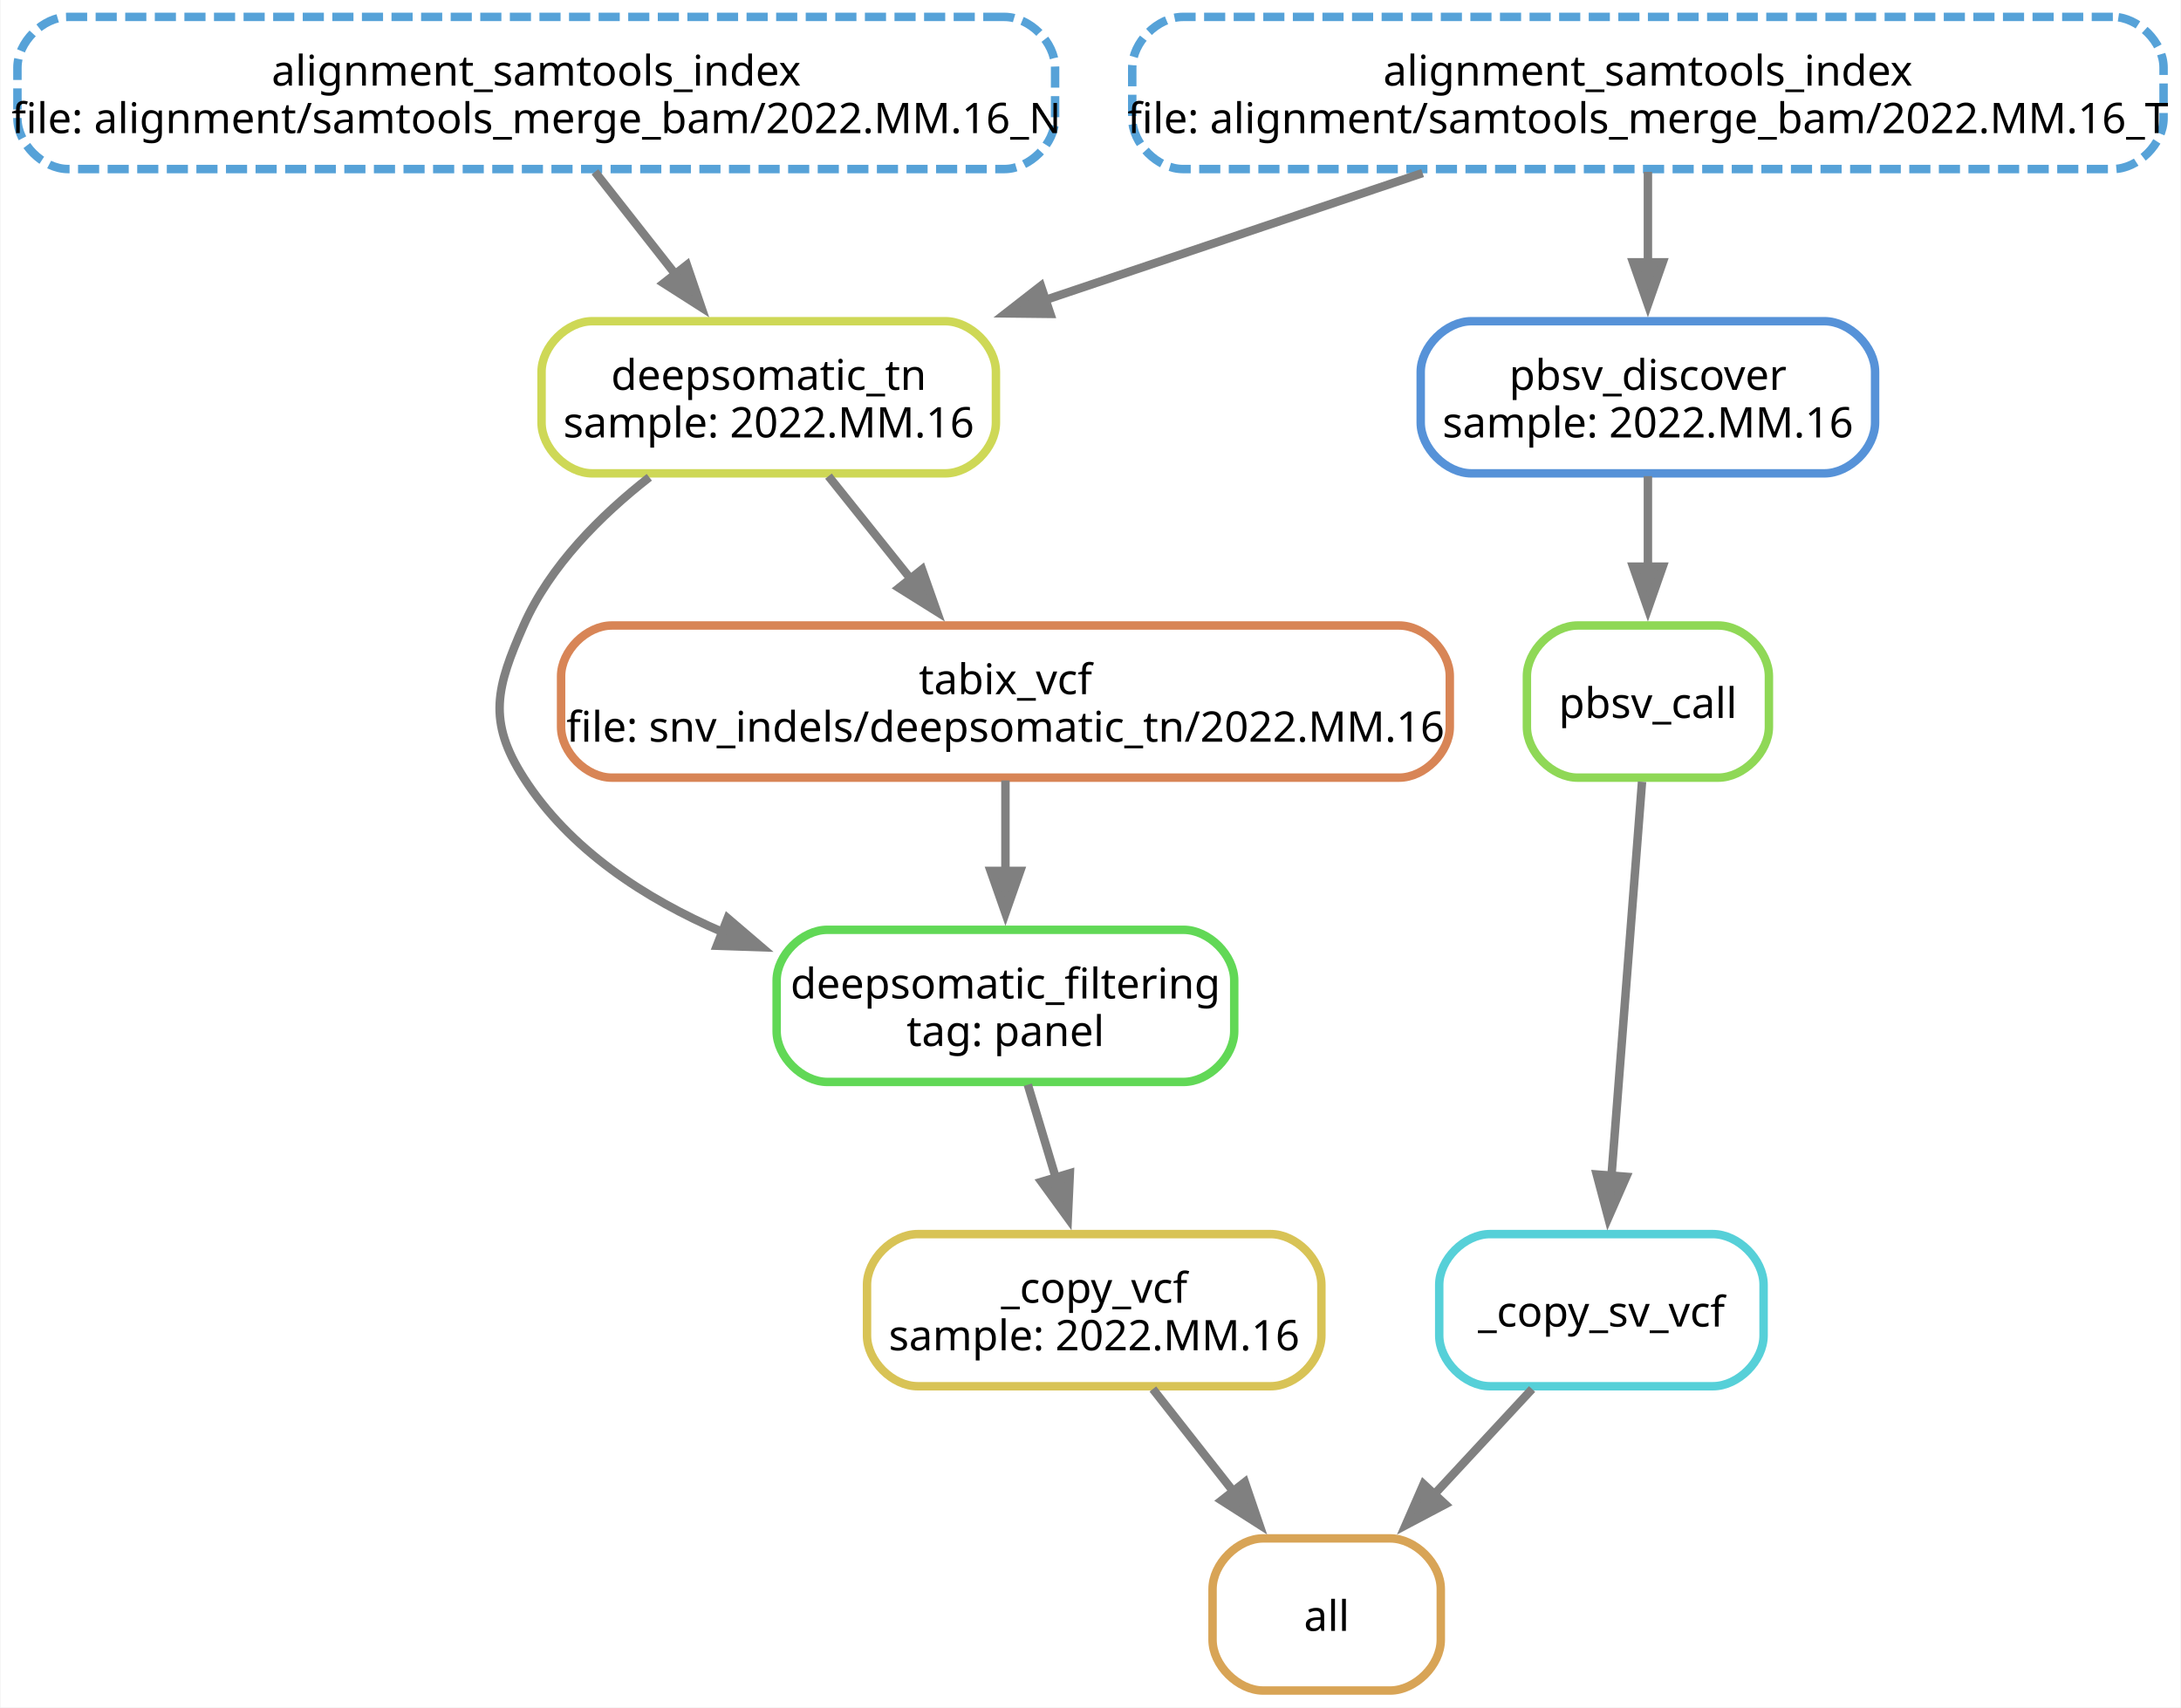
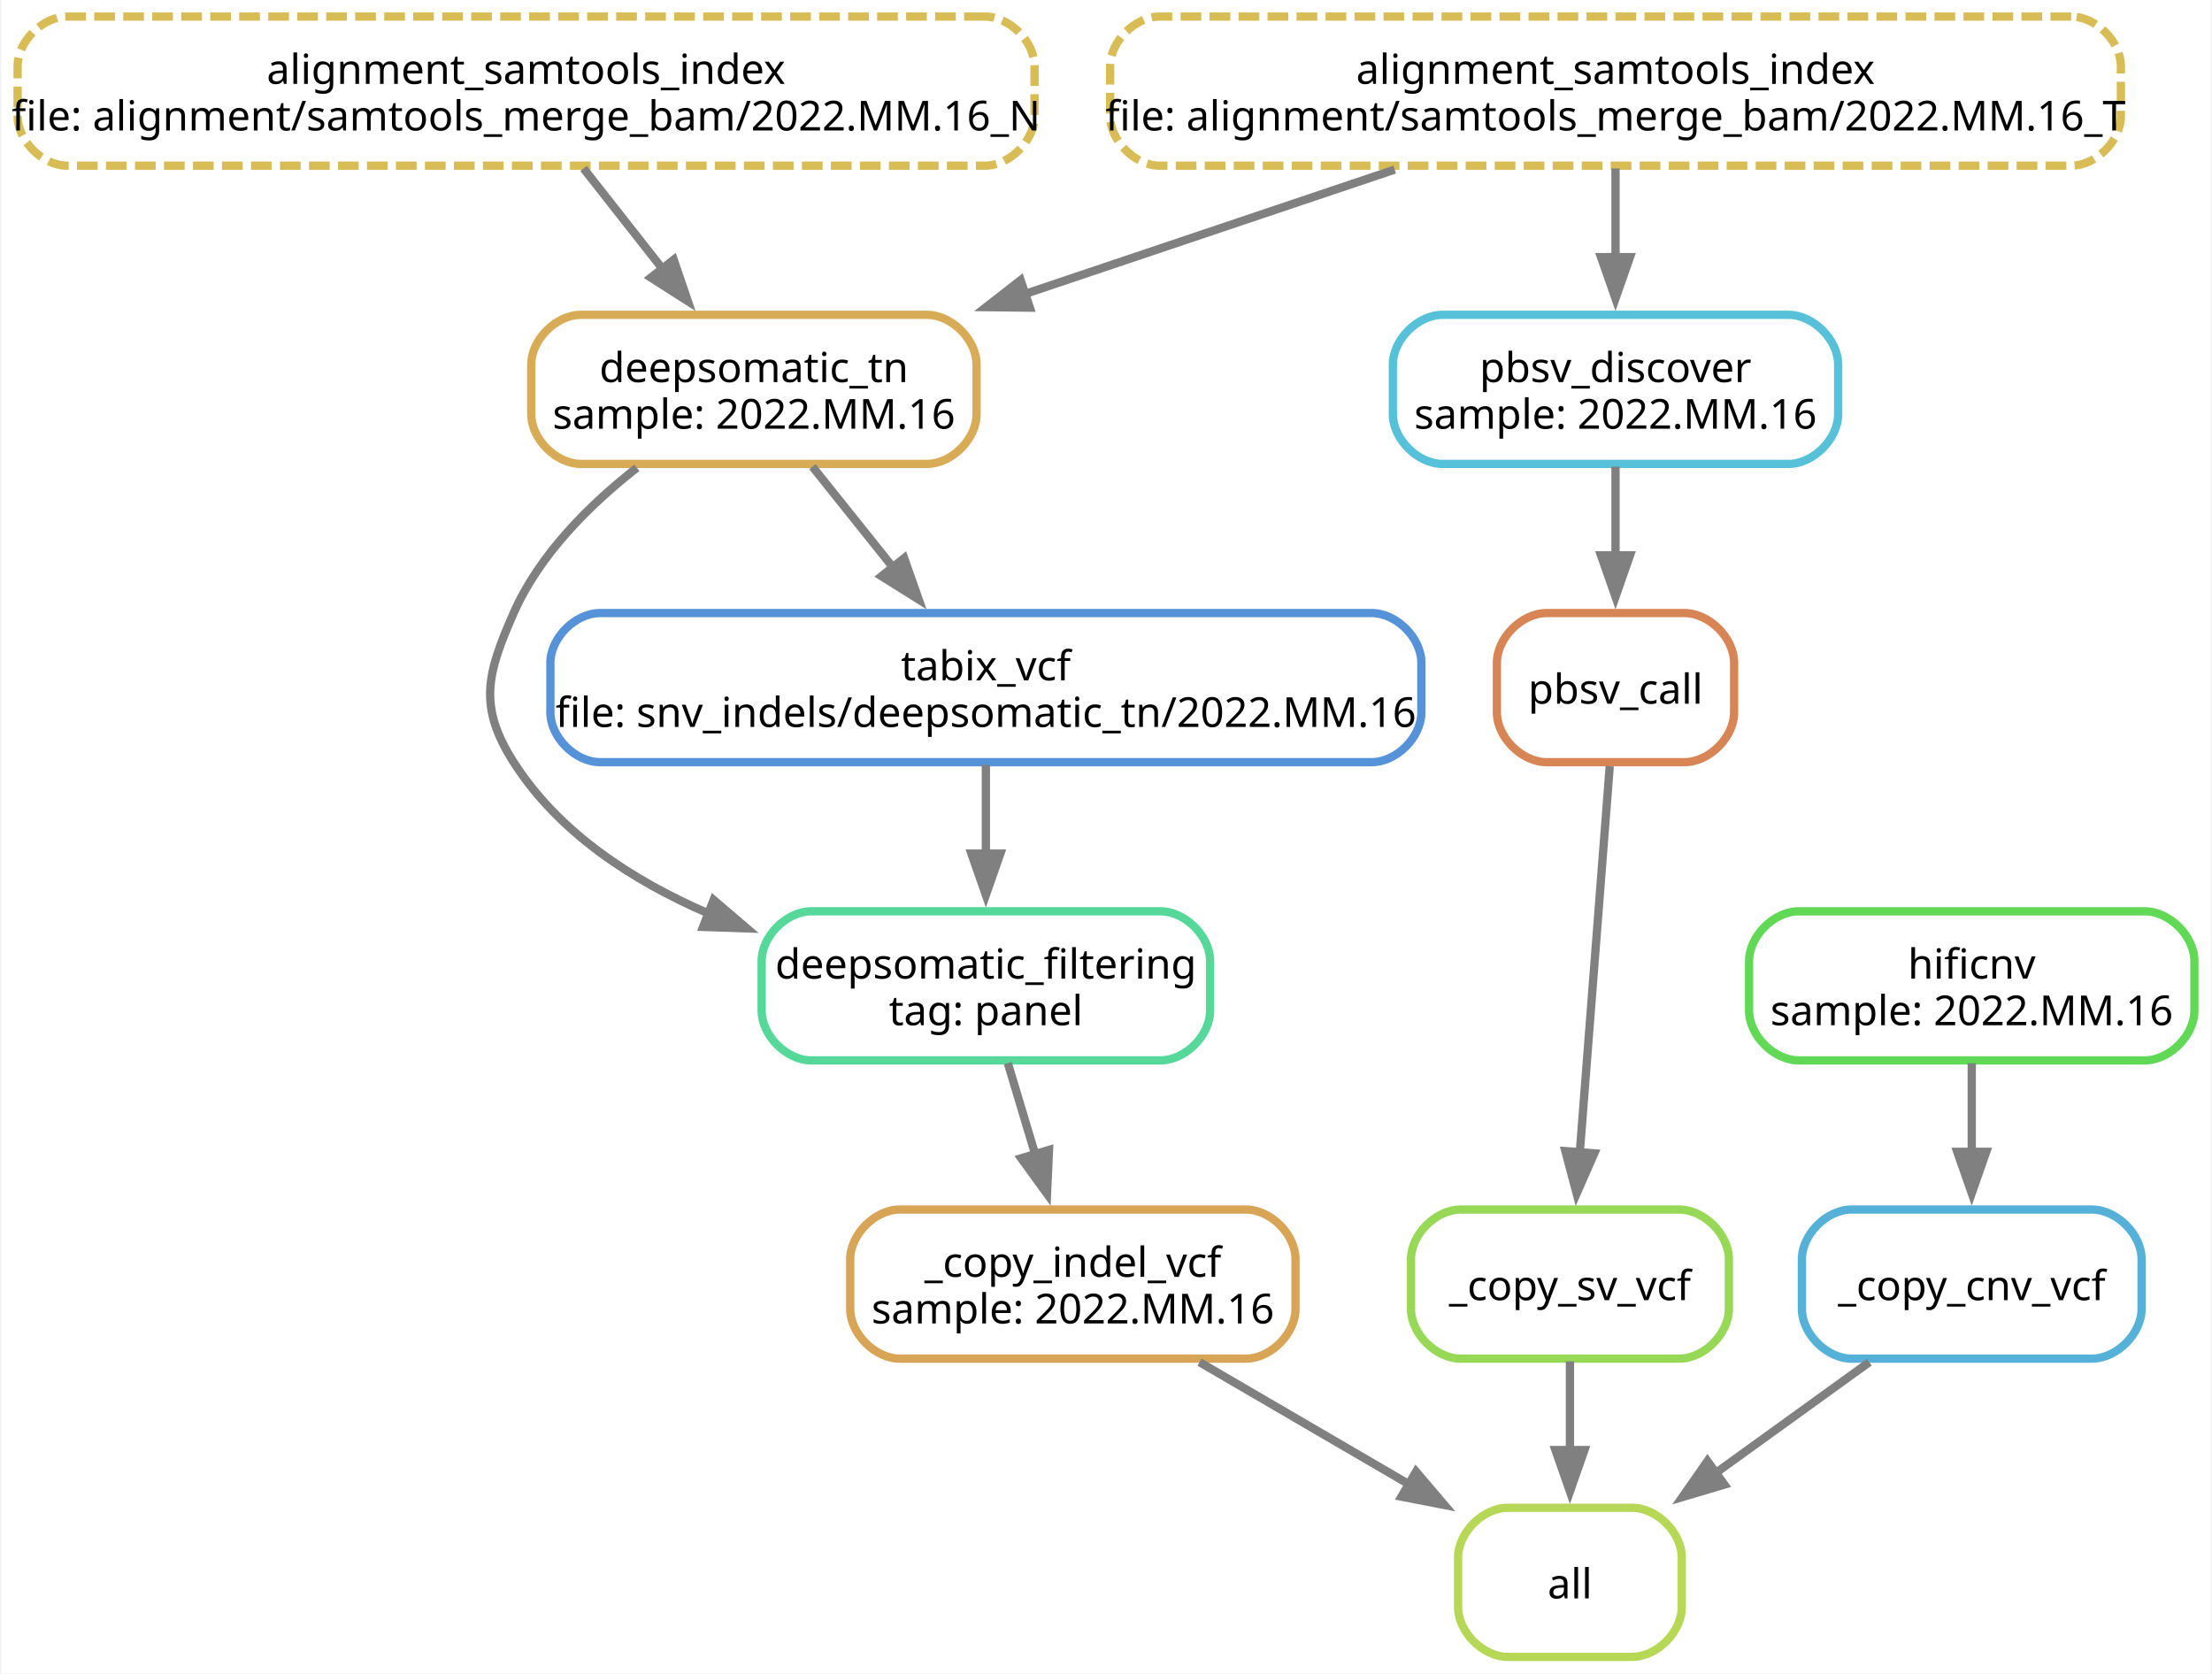
- <svg xmlns="http://www.w3.org/2000/svg" width="516pt" height="404pt" viewBox="0.00 0.00 515.75 404.00">
+ <svg xmlns="http://www.w3.org/2000/svg" width="534pt" height="404pt" viewBox="0.00 0.00 533.50 404.00">
  <g id="graph0" class="graph" transform="scale(1 1) rotate(0) translate(4 400)">
-     <polygon fill="white" stroke="none" points="-4,4 -4,-400 511.75,-400 511.75,4 -4,4" />
+     <polygon fill="white" stroke="none" points="-4,4 -4,-400 529.5,-400 529.5,4 -4,4" />
    <g id="node1" class="node">
-       <path fill="none" stroke="#d8a456" stroke-width="2" d="M324.75,-36C324.75,-36 294.75,-36 294.75,-36 288.75,-36 282.75,-30 282.75,-24 282.75,-24 282.75,-12 282.75,-12 282.75,-6 288.75,0 294.75,0 294.75,0 324.75,0 324.75,0 330.75,0 336.75,-6 336.75,-12 336.75,-12 336.75,-24 336.75,-24 336.75,-30 330.75,-36 324.75,-36" />
-       <text text-anchor="middle" x="309.75" y="-14.12" font-family="sans" font-size="10.00">all</text>
+       <path fill="none" stroke="#b6d856" stroke-width="2" d="M389.75,-36C389.75,-36 359.75,-36 359.75,-36 353.75,-36 347.75,-30 347.75,-24 347.75,-24 347.75,-12 347.75,-12 347.75,-6 353.75,0 359.75,0 359.75,0 389.75,0 389.75,0 395.75,0 401.75,-6 401.75,-12 401.75,-12 401.75,-24 401.75,-24 401.75,-30 395.75,-36 389.75,-36" />
+       <text text-anchor="middle" x="374.75" y="-14.12" font-family="sans" font-size="10.00">all</text>
    </g>
    <g id="node2" class="node">
-       <path fill="none" stroke="#d8c356" stroke-width="2" d="M296.5,-108C296.5,-108 213,-108 213,-108 207,-108 201,-102 201,-96 201,-96 201,-84 201,-84 201,-78 207,-72 213,-72 213,-72 296.5,-72 296.5,-72 302.5,-72 308.5,-78 308.5,-84 308.5,-84 308.5,-96 308.5,-96 308.5,-102 302.5,-108 296.5,-108" />
-       <text text-anchor="middle" x="254.75" y="-91.75" font-family="sans" font-size="10.00">_copy_vcf</text>
+       <path fill="none" stroke="#d8a456" stroke-width="2" d="M296.5,-108C296.5,-108 213,-108 213,-108 207,-108 201,-102 201,-96 201,-96 201,-84 201,-84 201,-78 207,-72 213,-72 213,-72 296.5,-72 296.5,-72 302.5,-72 308.5,-78 308.5,-84 308.5,-84 308.5,-96 308.5,-96 308.5,-102 302.5,-108 296.5,-108" />
+       <text text-anchor="middle" x="254.75" y="-91.75" font-family="sans" font-size="10.00">_copy_indel_vcf</text>
      <text text-anchor="middle" x="254.75" y="-80.5" font-family="sans" font-size="10.00">sample: 2022.MM.16</text>
    </g>
    <g id="edge1" class="edge">
-       <path fill="none" stroke="grey" stroke-width="2" d="M268.63,-71.34C274.45,-63.93 281.35,-55.14 287.83,-46.9" />
-       <polygon fill="grey" stroke="grey" stroke-width="2" points="290.39,-49.31 293.81,-39.28 284.88,-44.98 290.39,-49.31" />
+       <path fill="none" stroke="grey" stroke-width="2" d="M285.34,-71.15C300.8,-62.14 319.72,-51.1 336.17,-41.51" />
+       <polygon fill="grey" stroke="grey" stroke-width="2" points="337.6,-44.72 344.47,-36.66 334.07,-38.68 337.6,-44.72" />
    </g>
    <g id="node3" class="node">
-       <path fill="none" stroke="#61d856" stroke-width="2" d="M275.88,-180C275.88,-180 191.62,-180 191.62,-180 185.62,-180 179.62,-174 179.62,-168 179.62,-168 179.62,-156 179.62,-156 179.62,-150 185.62,-144 191.62,-144 191.62,-144 275.88,-144 275.88,-144 281.88,-144 287.88,-150 287.88,-156 287.88,-156 287.88,-168 287.88,-168 287.88,-174 281.88,-180 275.88,-180" />
+       <path fill="none" stroke="#56d89a" stroke-width="2" d="M275.88,-180C275.88,-180 191.62,-180 191.62,-180 185.62,-180 179.62,-174 179.62,-168 179.62,-168 179.62,-156 179.62,-156 179.62,-150 185.62,-144 191.62,-144 191.62,-144 275.88,-144 275.88,-144 281.88,-144 287.88,-150 287.88,-156 287.88,-156 287.88,-168 287.88,-168 287.88,-174 281.88,-180 275.88,-180" />
      <text text-anchor="middle" x="233.75" y="-163.75" font-family="sans" font-size="10.00">deepsomatic_filtering</text>
      <text text-anchor="middle" x="233.75" y="-152.5" font-family="sans" font-size="10.00">tag: panel</text>
    </g>
-     <g id="edge3" class="edge">
+     <g id="edge4" class="edge">
      <path fill="none" stroke="grey" stroke-width="2" d="M239.05,-143.34C241.07,-136.59 243.44,-128.69 245.72,-121.11" />
      <polygon fill="grey" stroke="grey" stroke-width="2" points="248.99,-122.39 248.51,-111.8 242.28,-120.37 248.99,-122.39" />
    </g>
    <g id="node4" class="node">
-       <path fill="none" stroke="#ced856" stroke-width="2" d="M219.5,-324C219.5,-324 136,-324 136,-324 130,-324 124,-318 124,-312 124,-312 124,-300 124,-300 124,-294 130,-288 136,-288 136,-288 219.5,-288 219.5,-288 225.5,-288 231.5,-294 231.5,-300 231.5,-300 231.5,-312 231.5,-312 231.5,-318 225.5,-324 219.5,-324" />
+       <path fill="none" stroke="#d8ac56" stroke-width="2" d="M219.5,-324C219.5,-324 136,-324 136,-324 130,-324 124,-318 124,-312 124,-312 124,-300 124,-300 124,-294 130,-288 136,-288 136,-288 219.5,-288 219.5,-288 225.5,-288 231.5,-294 231.5,-300 231.5,-300 231.5,-312 231.5,-312 231.5,-318 225.5,-324 219.5,-324" />
      <text text-anchor="middle" x="177.75" y="-307.75" font-family="sans" font-size="10.00">deepsomatic_tn</text>
      <text text-anchor="middle" x="177.75" y="-296.5" font-family="sans" font-size="10.00">sample: 2022.MM.16</text>
    </g>
-     <g id="edge4" class="edge">
+     <g id="edge5" class="edge">
      <path fill="none" stroke="grey" stroke-width="2" d="M149.5,-287.07C138,-278.08 125.97,-266.1 119.75,-252 113.3,-237.36 111.15,-229.49 119.75,-216 130.58,-199.02 148.42,-187.39 166.8,-179.47" />
      <polygon fill="grey" stroke="grey" stroke-width="2" points="168.02,-182.75 176.07,-175.87 165.48,-176.23 168.02,-182.75" />
    </g>
    <g id="node7" class="node">
-       <path fill="none" stroke="#d88556" stroke-width="2" d="M326.88,-252C326.88,-252 140.62,-252 140.62,-252 134.62,-252 128.62,-246 128.62,-240 128.62,-240 128.62,-228 128.62,-228 128.62,-222 134.62,-216 140.62,-216 140.62,-216 326.88,-216 326.88,-216 332.88,-216 338.88,-222 338.88,-228 338.88,-228 338.88,-240 338.88,-240 338.88,-246 332.88,-252 326.88,-252" />
+       <path fill="none" stroke="#5692d8" stroke-width="2" d="M326.88,-252C326.88,-252 140.62,-252 140.62,-252 134.62,-252 128.62,-246 128.62,-240 128.62,-240 128.62,-228 128.62,-228 128.62,-222 134.62,-216 140.62,-216 140.62,-216 326.88,-216 326.88,-216 332.88,-216 338.88,-222 338.88,-228 338.88,-228 338.88,-240 338.88,-240 338.88,-246 332.88,-252 326.88,-252" />
      <text text-anchor="middle" x="233.75" y="-235.75" font-family="sans" font-size="10.00">tabix_vcf</text>
      <text text-anchor="middle" x="233.75" y="-224.5" font-family="sans" font-size="10.00">file: snv_indels/deepsomatic_tn/2022.MM.16</text>
    </g>
-     <g id="edge8" class="edge">
+     <g id="edge9" class="edge">
      <path fill="none" stroke="grey" stroke-width="2" d="M191.88,-287.34C197.8,-279.93 204.84,-271.14 211.43,-262.9" />
      <polygon fill="grey" stroke="grey" stroke-width="2" points="214.02,-265.26 217.54,-255.27 208.56,-260.89 214.02,-265.26" />
    </g>
    <g id="node5" class="node">
-       <path fill="none" stroke="#56a2d8" stroke-width="2" stroke-dasharray="5,2" d="M233.5,-396C233.5,-396 12,-396 12,-396 6,-396 0,-390 0,-384 0,-384 0,-372 0,-372 0,-366 6,-360 12,-360 12,-360 233.5,-360 233.5,-360 239.5,-360 245.5,-366 245.5,-372 245.5,-372 245.5,-384 245.5,-384 245.5,-390 239.5,-396 233.5,-396" />
+       <path fill="none" stroke="#d8bc56" stroke-width="2" stroke-dasharray="5,2" d="M233.5,-396C233.5,-396 12,-396 12,-396 6,-396 0,-390 0,-384 0,-384 0,-372 0,-372 0,-366 6,-360 12,-360 12,-360 233.5,-360 233.5,-360 239.5,-360 245.5,-366 245.5,-372 245.5,-372 245.5,-384 245.5,-384 245.5,-390 239.5,-396 233.5,-396" />
      <text text-anchor="middle" x="122.75" y="-379.75" font-family="sans" font-size="10.00">alignment_samtools_index</text>
      <text text-anchor="middle" x="122.75" y="-368.5" font-family="sans" font-size="10.00">file: alignment/samtools_merge_bam/2022.MM.16_N</text>
    </g>
-     <g id="edge6" class="edge">
+     <g id="edge7" class="edge">
      <path fill="none" stroke="grey" stroke-width="2" d="M136.63,-359.34C142.45,-351.93 149.35,-343.14 155.83,-334.9" />
      <polygon fill="grey" stroke="grey" stroke-width="2" points="158.39,-337.31 161.81,-327.28 152.88,-332.98 158.39,-337.31" />
    </g>
    <g id="node6" class="node">
-       <path fill="none" stroke="#56a2d8" stroke-width="2" stroke-dasharray="5,2" d="M495.75,-396C495.75,-396 275.75,-396 275.75,-396 269.75,-396 263.75,-390 263.75,-384 263.75,-384 263.75,-372 263.75,-372 263.75,-366 269.75,-360 275.75,-360 275.75,-360 495.75,-360 495.75,-360 501.75,-360 507.75,-366 507.75,-372 507.75,-372 507.75,-384 507.75,-384 507.75,-390 501.75,-396 495.75,-396" />
+       <path fill="none" stroke="#d8bc56" stroke-width="2" stroke-dasharray="5,2" d="M495.75,-396C495.75,-396 275.75,-396 275.75,-396 269.75,-396 263.75,-390 263.75,-384 263.75,-384 263.75,-372 263.75,-372 263.75,-366 269.75,-360 275.75,-360 275.75,-360 495.75,-360 495.75,-360 501.75,-360 507.75,-366 507.75,-372 507.75,-372 507.75,-384 507.75,-384 507.75,-390 501.75,-396 495.75,-396" />
      <text text-anchor="middle" x="385.75" y="-379.75" font-family="sans" font-size="10.00">alignment_samtools_index</text>
      <text text-anchor="middle" x="385.75" y="-368.5" font-family="sans" font-size="10.00">file: alignment/samtools_merge_bam/2022.MM.16_T</text>
    </g>
-     <g id="edge7" class="edge">
+     <g id="edge8" class="edge">
      <path fill="none" stroke="grey" stroke-width="2" d="M332.45,-359.06C305.18,-349.88 271.74,-338.63 242.93,-328.94" />
      <polygon fill="grey" stroke="grey" stroke-width="2" points="244.37,-325.73 233.78,-325.85 242.14,-332.36 244.37,-325.73" />
    </g>
    <g id="node10" class="node">
-       <path fill="none" stroke="#5692d8" stroke-width="2" d="M427.5,-324C427.5,-324 344,-324 344,-324 338,-324 332,-318 332,-312 332,-312 332,-300 332,-300 332,-294 338,-288 344,-288 344,-288 427.5,-288 427.5,-288 433.5,-288 439.5,-294 439.5,-300 439.5,-300 439.5,-312 439.5,-312 439.5,-318 433.5,-324 427.5,-324" />
+       <path fill="none" stroke="#56c1d8" stroke-width="2" d="M427.5,-324C427.5,-324 344,-324 344,-324 338,-324 332,-318 332,-312 332,-312 332,-300 332,-300 332,-294 338,-288 344,-288 344,-288 427.5,-288 427.5,-288 433.5,-288 439.5,-294 439.5,-300 439.5,-300 439.5,-312 439.5,-312 439.5,-318 433.5,-324 427.5,-324" />
      <text text-anchor="middle" x="385.75" y="-307.75" font-family="sans" font-size="10.00">pbsv_discover</text>
      <text text-anchor="middle" x="385.75" y="-296.5" font-family="sans" font-size="10.00">sample: 2022.MM.16</text>
    </g>
-     <g id="edge11" class="edge">
+     <g id="edge12" class="edge">
      <path fill="none" stroke="grey" stroke-width="2" d="M385.75,-359.34C385.75,-352.75 385.75,-345.08 385.75,-337.67" />
      <polygon fill="grey" stroke="grey" stroke-width="2" points="389.25,-337.93 385.75,-327.93 382.25,-337.93 389.25,-337.93" />
    </g>
-     <g id="edge5" class="edge">
+     <g id="edge6" class="edge">
      <path fill="none" stroke="grey" stroke-width="2" d="M233.75,-215.34C233.75,-208.75 233.75,-201.08 233.75,-193.67" />
      <polygon fill="grey" stroke="grey" stroke-width="2" points="237.25,-193.93 233.75,-183.93 230.25,-193.93 237.25,-193.93" />
    </g>
    <g id="node8" class="node">
-       <path fill="none" stroke="#56d0d8" stroke-width="2" d="M401.12,-108C401.12,-108 348.38,-108 348.38,-108 342.38,-108 336.38,-102 336.38,-96 336.38,-96 336.38,-84 336.38,-84 336.38,-78 342.38,-72 348.38,-72 348.38,-72 401.12,-72 401.12,-72 407.12,-72 413.12,-78 413.12,-84 413.12,-84 413.12,-96 413.12,-96 413.12,-102 407.12,-108 401.12,-108" />
+       <path fill="none" stroke="#97d856" stroke-width="2" d="M401.12,-108C401.12,-108 348.38,-108 348.38,-108 342.38,-108 336.38,-102 336.38,-96 336.38,-96 336.38,-84 336.38,-84 336.38,-78 342.38,-72 348.38,-72 348.38,-72 401.12,-72 401.12,-72 407.12,-72 413.12,-78 413.12,-84 413.12,-84 413.12,-96 413.12,-96 413.12,-102 407.12,-108 401.12,-108" />
      <text text-anchor="middle" x="374.75" y="-86.12" font-family="sans" font-size="10.00">_copy_sv_vcf</text>
    </g>
    <g id="edge2" class="edge">
-       <path fill="none" stroke="grey" stroke-width="2" d="M358.35,-71.34C351.32,-63.77 342.95,-54.75 335.15,-46.35" />
-       <polygon fill="grey" stroke="grey" stroke-width="2" points="337.8,-44.07 328.43,-39.12 332.67,-48.83 337.8,-44.07" />
+       <path fill="none" stroke="grey" stroke-width="2" d="M374.75,-71.34C374.75,-64.75 374.75,-57.08 374.75,-49.67" />
+       <polygon fill="grey" stroke="grey" stroke-width="2" points="378.25,-49.93 374.75,-39.93 371.25,-49.93 378.25,-49.93" />
    </g>
    <g id="node9" class="node">
-       <path fill="none" stroke="#8fd856" stroke-width="2" d="M402.38,-252C402.38,-252 369.12,-252 369.12,-252 363.12,-252 357.12,-246 357.12,-240 357.12,-240 357.12,-228 357.12,-228 357.12,-222 363.12,-216 369.12,-216 369.12,-216 402.38,-216 402.38,-216 408.38,-216 414.38,-222 414.38,-228 414.38,-228 414.38,-240 414.38,-240 414.38,-246 408.38,-252 402.38,-252" />
+       <path fill="none" stroke="#d88556" stroke-width="2" d="M402.38,-252C402.38,-252 369.12,-252 369.12,-252 363.12,-252 357.12,-246 357.12,-240 357.12,-240 357.12,-228 357.12,-228 357.12,-222 363.12,-216 369.12,-216 369.12,-216 402.38,-216 402.38,-216 408.38,-216 414.38,-222 414.38,-228 414.38,-228 414.38,-240 414.38,-240 414.38,-246 408.38,-252 402.38,-252" />
      <text text-anchor="middle" x="385.75" y="-230.12" font-family="sans" font-size="10.00">pbsv_call</text>
    </g>
-     <g id="edge9" class="edge">
+     <g id="edge10" class="edge">
      <path fill="none" stroke="grey" stroke-width="2" d="M384.36,-215.02C382.54,-191.54 379.33,-150.11 377.12,-121.64" />
      <polygon fill="grey" stroke="grey" stroke-width="2" points="380.63,-121.56 376.37,-111.86 373.65,-122.1 380.63,-121.56" />
    </g>
-     <g id="edge10" class="edge">
+     <g id="edge11" class="edge">
      <path fill="none" stroke="grey" stroke-width="2" d="M385.75,-287.34C385.75,-280.75 385.75,-273.08 385.75,-265.67" />
      <polygon fill="grey" stroke="grey" stroke-width="2" points="389.25,-265.93 385.75,-255.93 382.25,-265.93 389.25,-265.93" />
    </g>
+     <g id="node11" class="node">
+       <path fill="none" stroke="#56b1d8" stroke-width="2" d="M500.75,-108C500.75,-108 442.75,-108 442.75,-108 436.75,-108 430.75,-102 430.75,-96 430.75,-96 430.75,-84 430.75,-84 430.75,-78 436.75,-72 442.75,-72 442.75,-72 500.75,-72 500.75,-72 506.75,-72 512.75,-78 512.75,-84 512.75,-84 512.75,-96 512.75,-96 512.75,-102 506.75,-108 500.75,-108" />
+       <text text-anchor="middle" x="471.75" y="-86.12" font-family="sans" font-size="10.00">_copy_cnv_vcf</text>
+     </g>
+     <g id="edge3" class="edge">
+       <path fill="none" stroke="grey" stroke-width="2" d="M447.02,-71.15C435.73,-63.01 422.16,-53.22 409.85,-44.33" />
+       <polygon fill="grey" stroke="grey" stroke-width="2" points="412.04,-41.6 401.89,-38.58 407.95,-47.27 412.04,-41.6" />
+     </g>
+     <g id="node12" class="node">
+       <path fill="none" stroke="#61d856" stroke-width="2" d="M513.5,-180C513.5,-180 430,-180 430,-180 424,-180 418,-174 418,-168 418,-168 418,-156 418,-156 418,-150 424,-144 430,-144 430,-144 513.5,-144 513.5,-144 519.5,-144 525.5,-150 525.5,-156 525.5,-156 525.5,-168 525.5,-168 525.5,-174 519.5,-180 513.5,-180" />
+       <text text-anchor="middle" x="471.75" y="-163.75" font-family="sans" font-size="10.00">hificnv</text>
+       <text text-anchor="middle" x="471.75" y="-152.5" font-family="sans" font-size="10.00">sample: 2022.MM.16</text>
+     </g>
+     <g id="edge13" class="edge">
+       <path fill="none" stroke="grey" stroke-width="2" d="M471.75,-143.34C471.75,-136.75 471.75,-129.08 471.75,-121.67" />
+       <polygon fill="grey" stroke="grey" stroke-width="2" points="475.25,-121.93 471.75,-111.93 468.25,-121.93 475.25,-121.93" />
+     </g>
  </g>
</svg>
